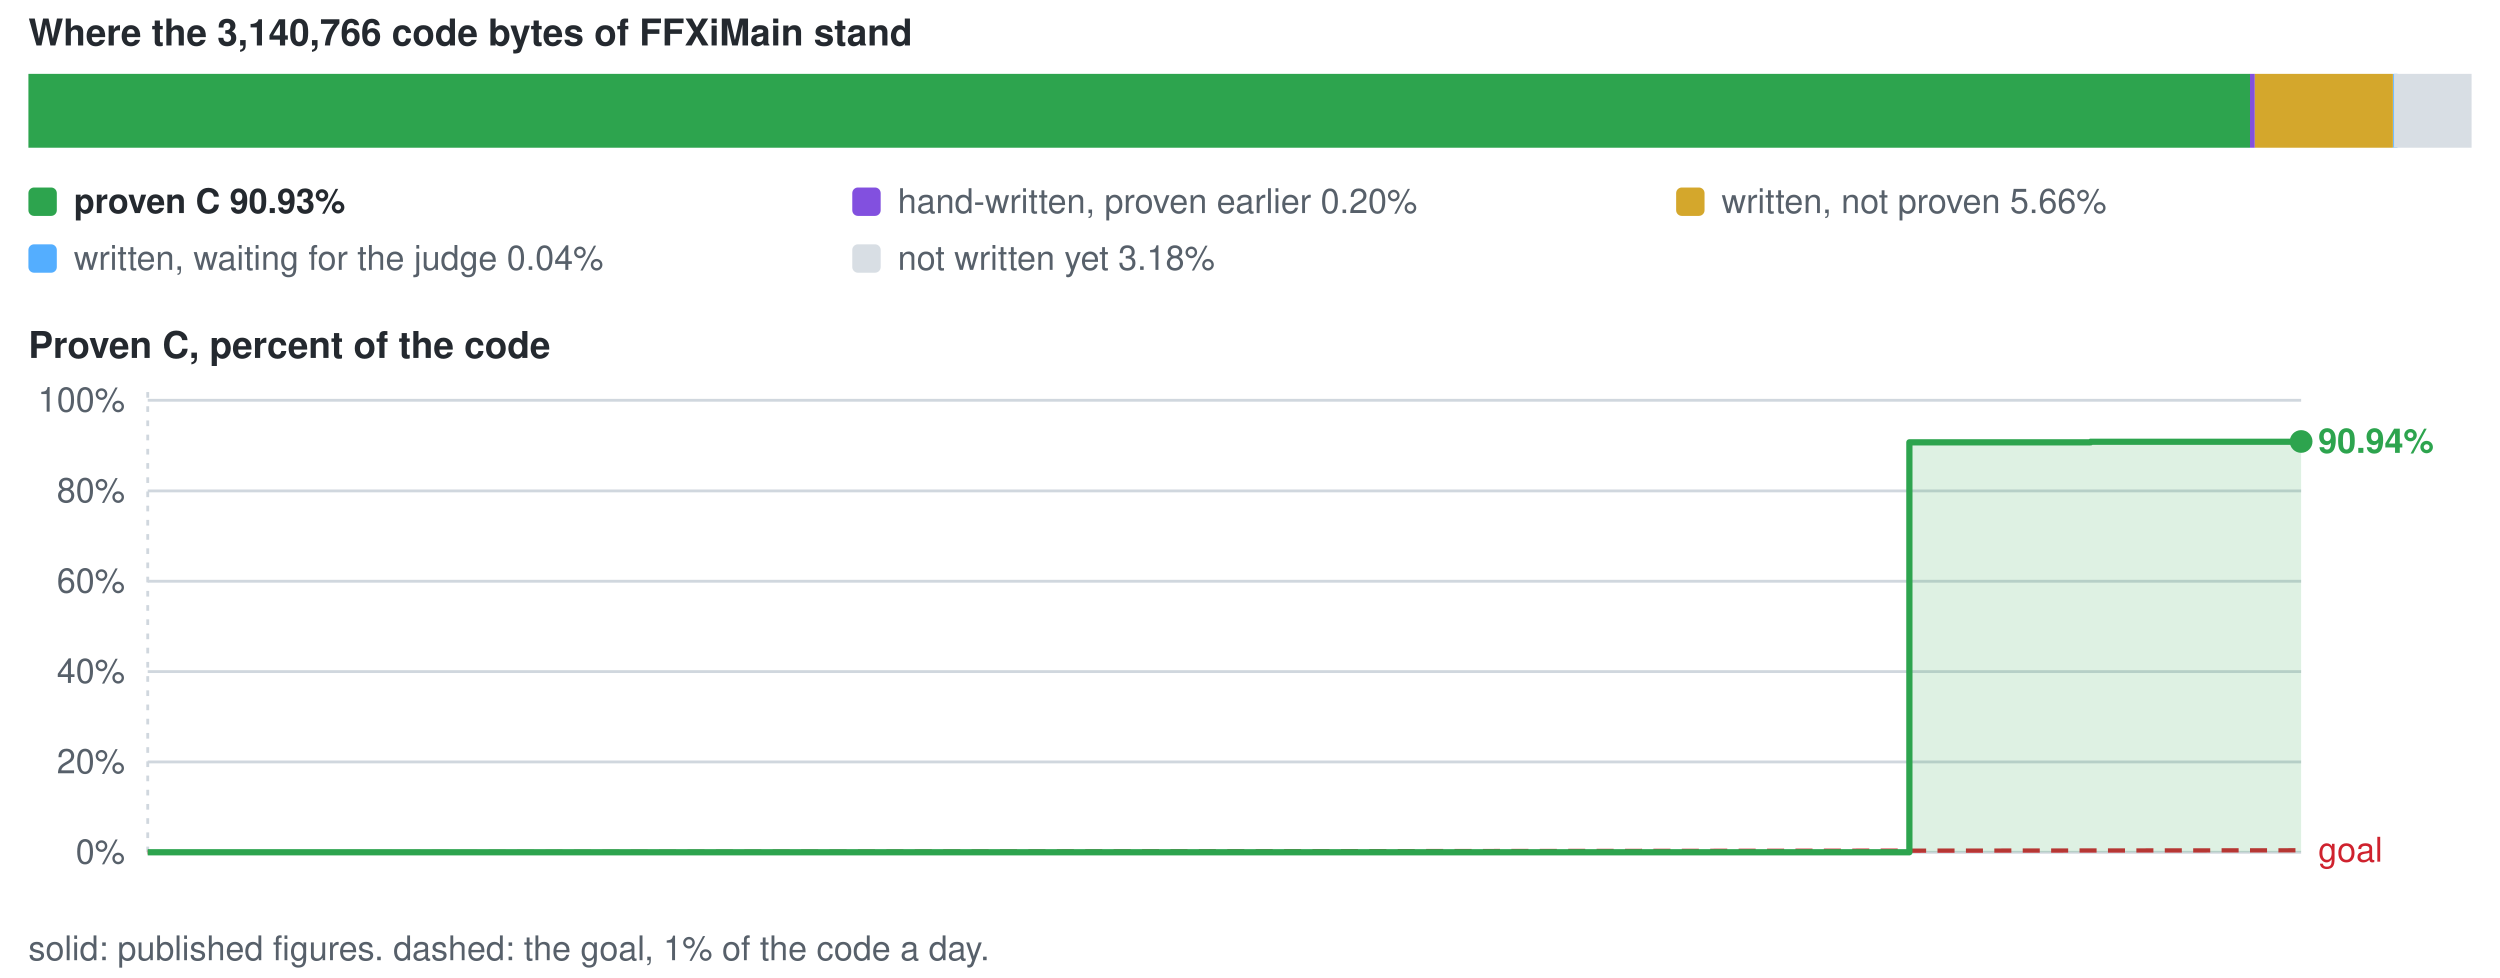
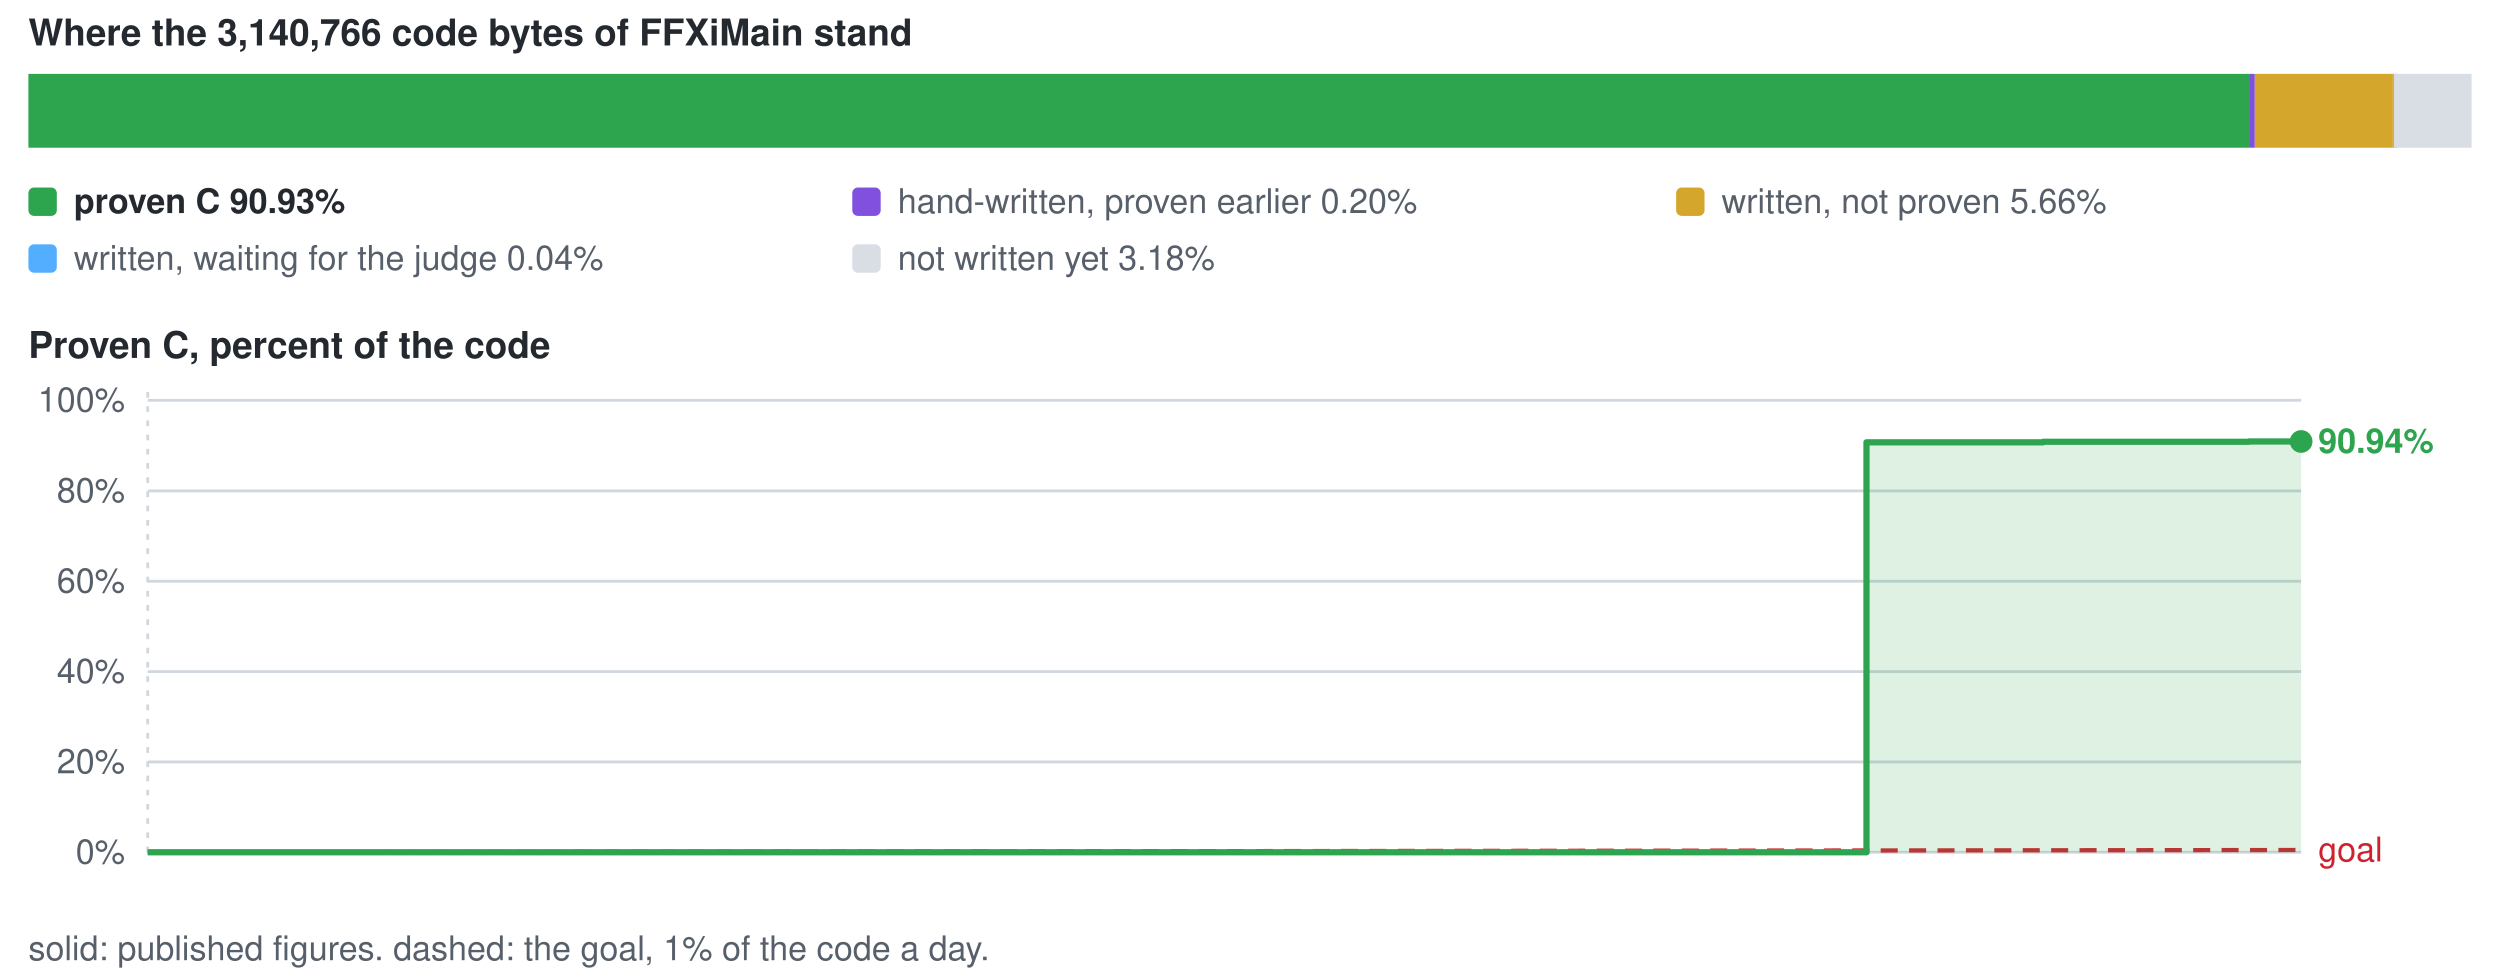
<svg xmlns="http://www.w3.org/2000/svg" viewBox="0 0 880 344" width="880" height="344" role="img" aria-label="conversion progress">
  <style>text{font-family:-apple-system,BlinkMacSystemFont,'Segoe UI',Helvetica,Arial,sans-serif;font-size:12px;fill:#57606a}.s{fill:#24292f;font-weight:600}.b{font-size:13px}</style>
  <text x="10" y="16" class="s b">Where the 3,140,766 code bytes of FFXiMain stand</text>
  <rect x="10.0" y="26" width="782.0" height="26" fill="#2da44e" />
  <rect x="792.0" y="26" width="1.7" height="26" fill="#8250df" />
  <rect x="793.7" y="26" width="48.6" height="26" fill="#d4a72c" />
  <rect x="842.4" y="26" width="1.5" height="26" fill="#54aeff" />
  <rect x="842.7" y="26" width="27.3" height="26" fill="#d8dee4" />
  <rect x="10" y="66" width="10" height="10" rx="2" fill="#2da44e" />
  <text x="26" y="75" class="s">proven C 90.93%</text>
  <rect x="300" y="66" width="10" height="10" rx="2" fill="#8250df" />
  <text x="316" y="75">hand-written, proven earlier 0.20%</text>
  <rect x="590" y="66" width="10" height="10" rx="2" fill="#d4a72c" />
  <text x="606" y="75">written, not proven 5.66%</text>
  <rect x="10" y="86" width="10" height="10" rx="2" fill="#54aeff" />
  <text x="26" y="95">written, waiting for the judge 0.04%</text>
  <rect x="300" y="86" width="10" height="10" rx="2" fill="#d8dee4" />
  <text x="316" y="95">not written yet 3.18%</text>
  <text x="10" y="126" class="s b">Proven C, percent of the code</text>
  <line x1="52" y1="300.0" x2="810" y2="300.0" stroke="#d0d7de" stroke-width="1" />
  <text x="44" y="304.0" text-anchor="end">0%</text>
  <line x1="52" y1="268.2" x2="810" y2="268.2" stroke="#d0d7de" stroke-width="1" />
  <text x="44" y="272.2" text-anchor="end">20%</text>
  <line x1="52" y1="236.4" x2="810" y2="236.4" stroke="#d0d7de" stroke-width="1" />
  <text x="44" y="240.4" text-anchor="end">40%</text>
  <line x1="52" y1="204.6" x2="810" y2="204.6" stroke="#d0d7de" stroke-width="1" />
  <text x="44" y="208.6" text-anchor="end">60%</text>
  <line x1="52" y1="172.8" x2="810" y2="172.8" stroke="#d0d7de" stroke-width="1" />
  <text x="44" y="176.8" text-anchor="end">80%</text>
  <line x1="52" y1="140.9" x2="810" y2="140.9" stroke="#d0d7de" stroke-width="1" />
  <text x="44" y="144.9" text-anchor="end">100%</text>
  <line x1="52.0" y1="138" x2="52.0" y2="300" stroke="#d0d7de" stroke-width="1" stroke-dasharray="2 3" />
-   <line x1="52.0" y1="300.0" x2="810.0" y2="299.3" stroke="#cf222e" stroke-width="1.5" stroke-dasharray="6 4" />
-   <text x="816.0" y="303.3" style="fill:#cf222e">goal</text>
-   <path d="M52.0 300.0 H672.1 V155.7 H735.9 V155.5 H763.4 V155.5 H776.5 V155.5 H810.0 V155.4 V300.0 H52.0 Z" fill="#2da44e" fill-opacity="0.16" />
-   <path d="M52.0 300.0 H672.1 V155.7 H735.9 V155.5 H763.4 V155.5 H776.5 V155.5 H810.0 V155.4" fill="none" stroke="#2da44e" stroke-width="2.2" stroke-linejoin="round" />
+   <line x1="52.0" y1="300.0" x2="810.0" y2="299.2" stroke="#cf222e" stroke-width="1.5" stroke-dasharray="6 4" />
+   <text x="816.0" y="303.2" style="fill:#cf222e">goal</text>
+   <path d="M52.0 300.0 H657.0 V155.7 H719.2 V155.5 H746.0 V155.5 H758.7 V155.5 H791.6 V155.4 H810.0 V155.4 V300.0 H52.0 Z" fill="#2da44e" fill-opacity="0.16" />
+   <path d="M52.0 300.0 H657.0 V155.7 H719.2 V155.5 H746.0 V155.5 H758.7 V155.5 H791.6 V155.4 H810.0 V155.4" fill="none" stroke="#2da44e" stroke-width="2.2" stroke-linejoin="round" />
  <circle cx="810.0" cy="155.4" r="4" fill="#2da44e" />
  <text x="816.0" y="159.4" class="s" style="fill:#2da44e">90.94%</text>
  <text x="10" y="338">solid: published figures. dashed: the goal, 1% of the code a day.</text>
</svg>
